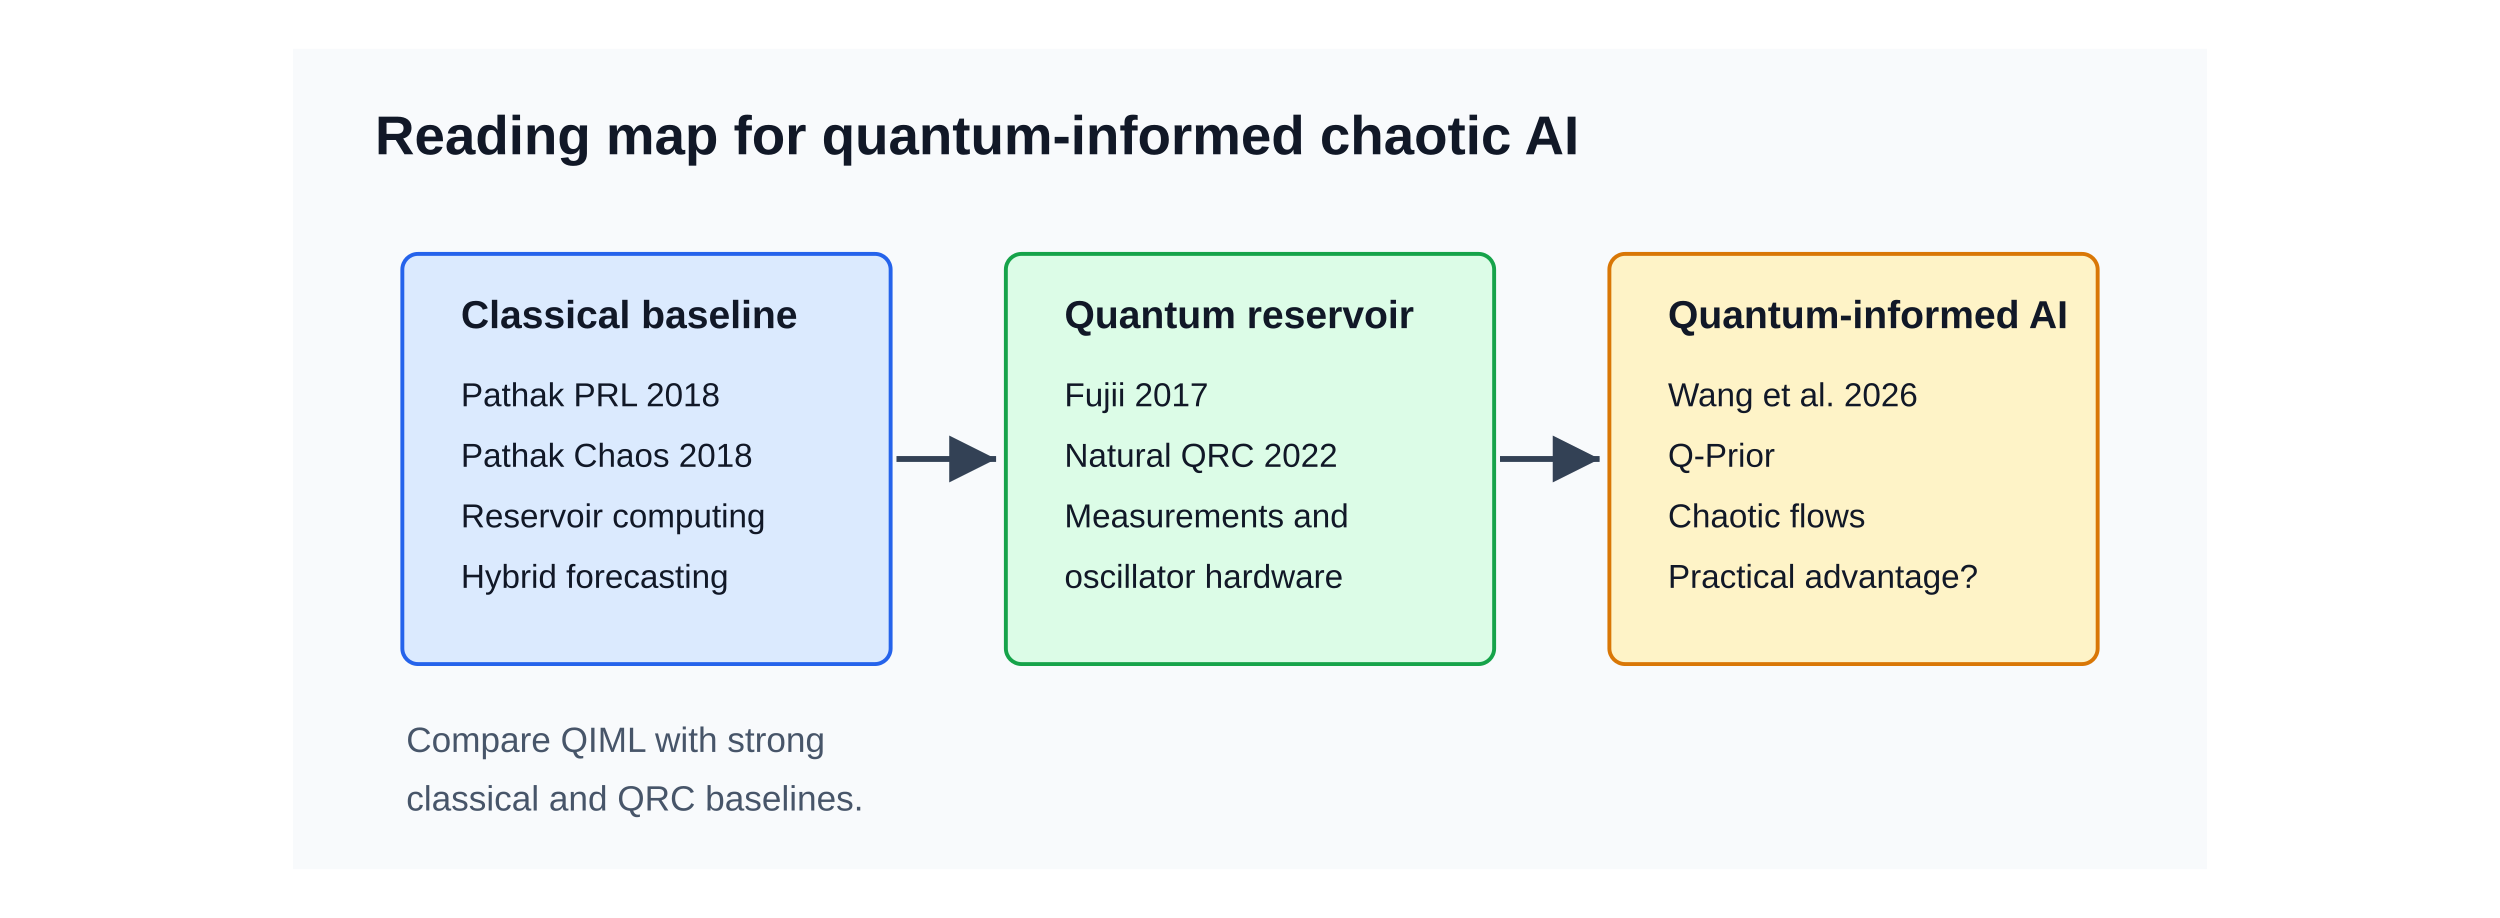
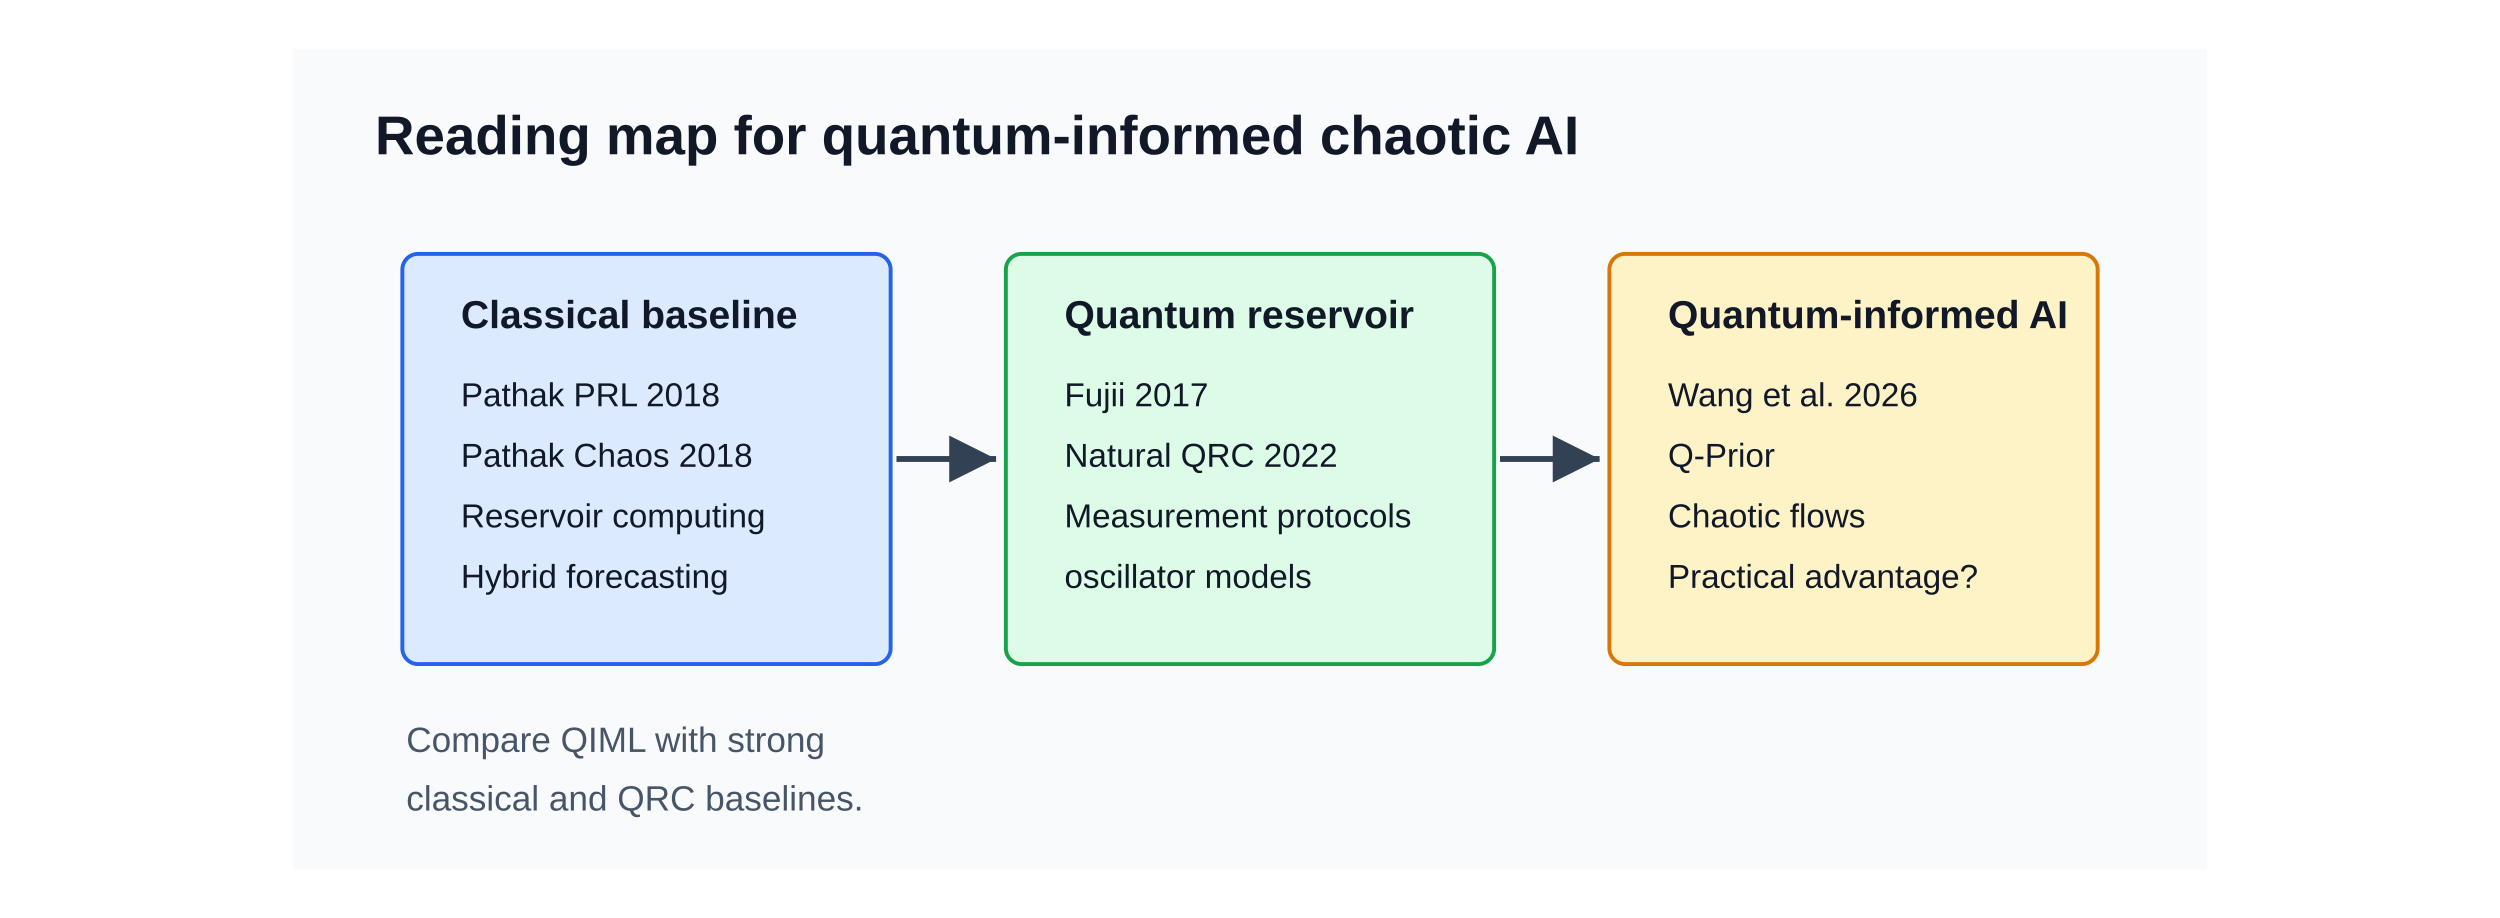
<svg xmlns="http://www.w3.org/2000/svg" width="1280" height="470" viewBox="-150 -25 1280 470" role="img" aria-labelledby="title desc">
  <rect width="980" height="420" fill="#f8fafc" />
  <text x="42" y="54" font-family="Arial, sans-serif" font-size="28" font-weight="700" fill="#111827">Reading map for quantum-informed chaotic AI</text>
  <g font-family="Arial, sans-serif" font-size="17" fill="#111827">
    <rect x="56" y="105" width="250" height="210" rx="8" fill="#dbeafe" stroke="#2563eb" stroke-width="2" />
    <text x="86" y="143" font-size="20" font-weight="700">Classical baseline</text>
    <text x="86" y="183">Pathak PRL 2018</text>
    <text x="86" y="214">Pathak Chaos 2018</text>
    <text x="86" y="245">Reservoir computing</text>
    <text x="86" y="276">Hybrid forecasting</text>
    <rect x="365" y="105" width="250" height="210" rx="8" fill="#dcfce7" stroke="#16a34a" stroke-width="2" />
    <text x="395" y="143" font-size="20" font-weight="700">Quantum reservoir</text>
    <text x="395" y="183">Fujii 2017</text>
    <text x="395" y="214">Natural QRC 2022</text>
-     <text x="395" y="245">Measurements and</text>
-     <text x="395" y="276">oscillator hardware</text>
+     <text x="395" y="245">Measurement protocols</text>
+     <text x="395" y="276">oscillator models</text>
    <rect x="674" y="105" width="250" height="210" rx="8" fill="#fef3c7" stroke="#d97706" stroke-width="2" />
    <text x="704" y="143" font-size="20" font-weight="700">Quantum-informed AI</text>
    <text x="704" y="183">Wang et al. 2026</text>
    <text x="704" y="214">Q-Prior</text>
    <text x="704" y="245">Chaotic flows</text>
    <text x="704" y="276">Practical advantage?</text>
  </g>
  <g stroke="#334155" stroke-width="3" fill="none" marker-end="url(#arrow)">
    <path d="M309 210 H360" />
    <path d="M618 210 H669" />
  </g>
  <defs>
    <marker id="arrow" markerWidth="12" markerHeight="12" refX="10" refY="6" orient="auto" markerUnits="strokeWidth">
      <path d="M2,2 L10,6 L2,10 Z" fill="#334155" />
    </marker>
  </defs>
  <text x="58" y="360" font-family="Arial, sans-serif" font-size="18" fill="#475569">Compare QIML with strong</text>
  <text x="58" y="390" font-family="Arial, sans-serif" font-size="18" fill="#475569">classical and QRC baselines.</text>
</svg>
